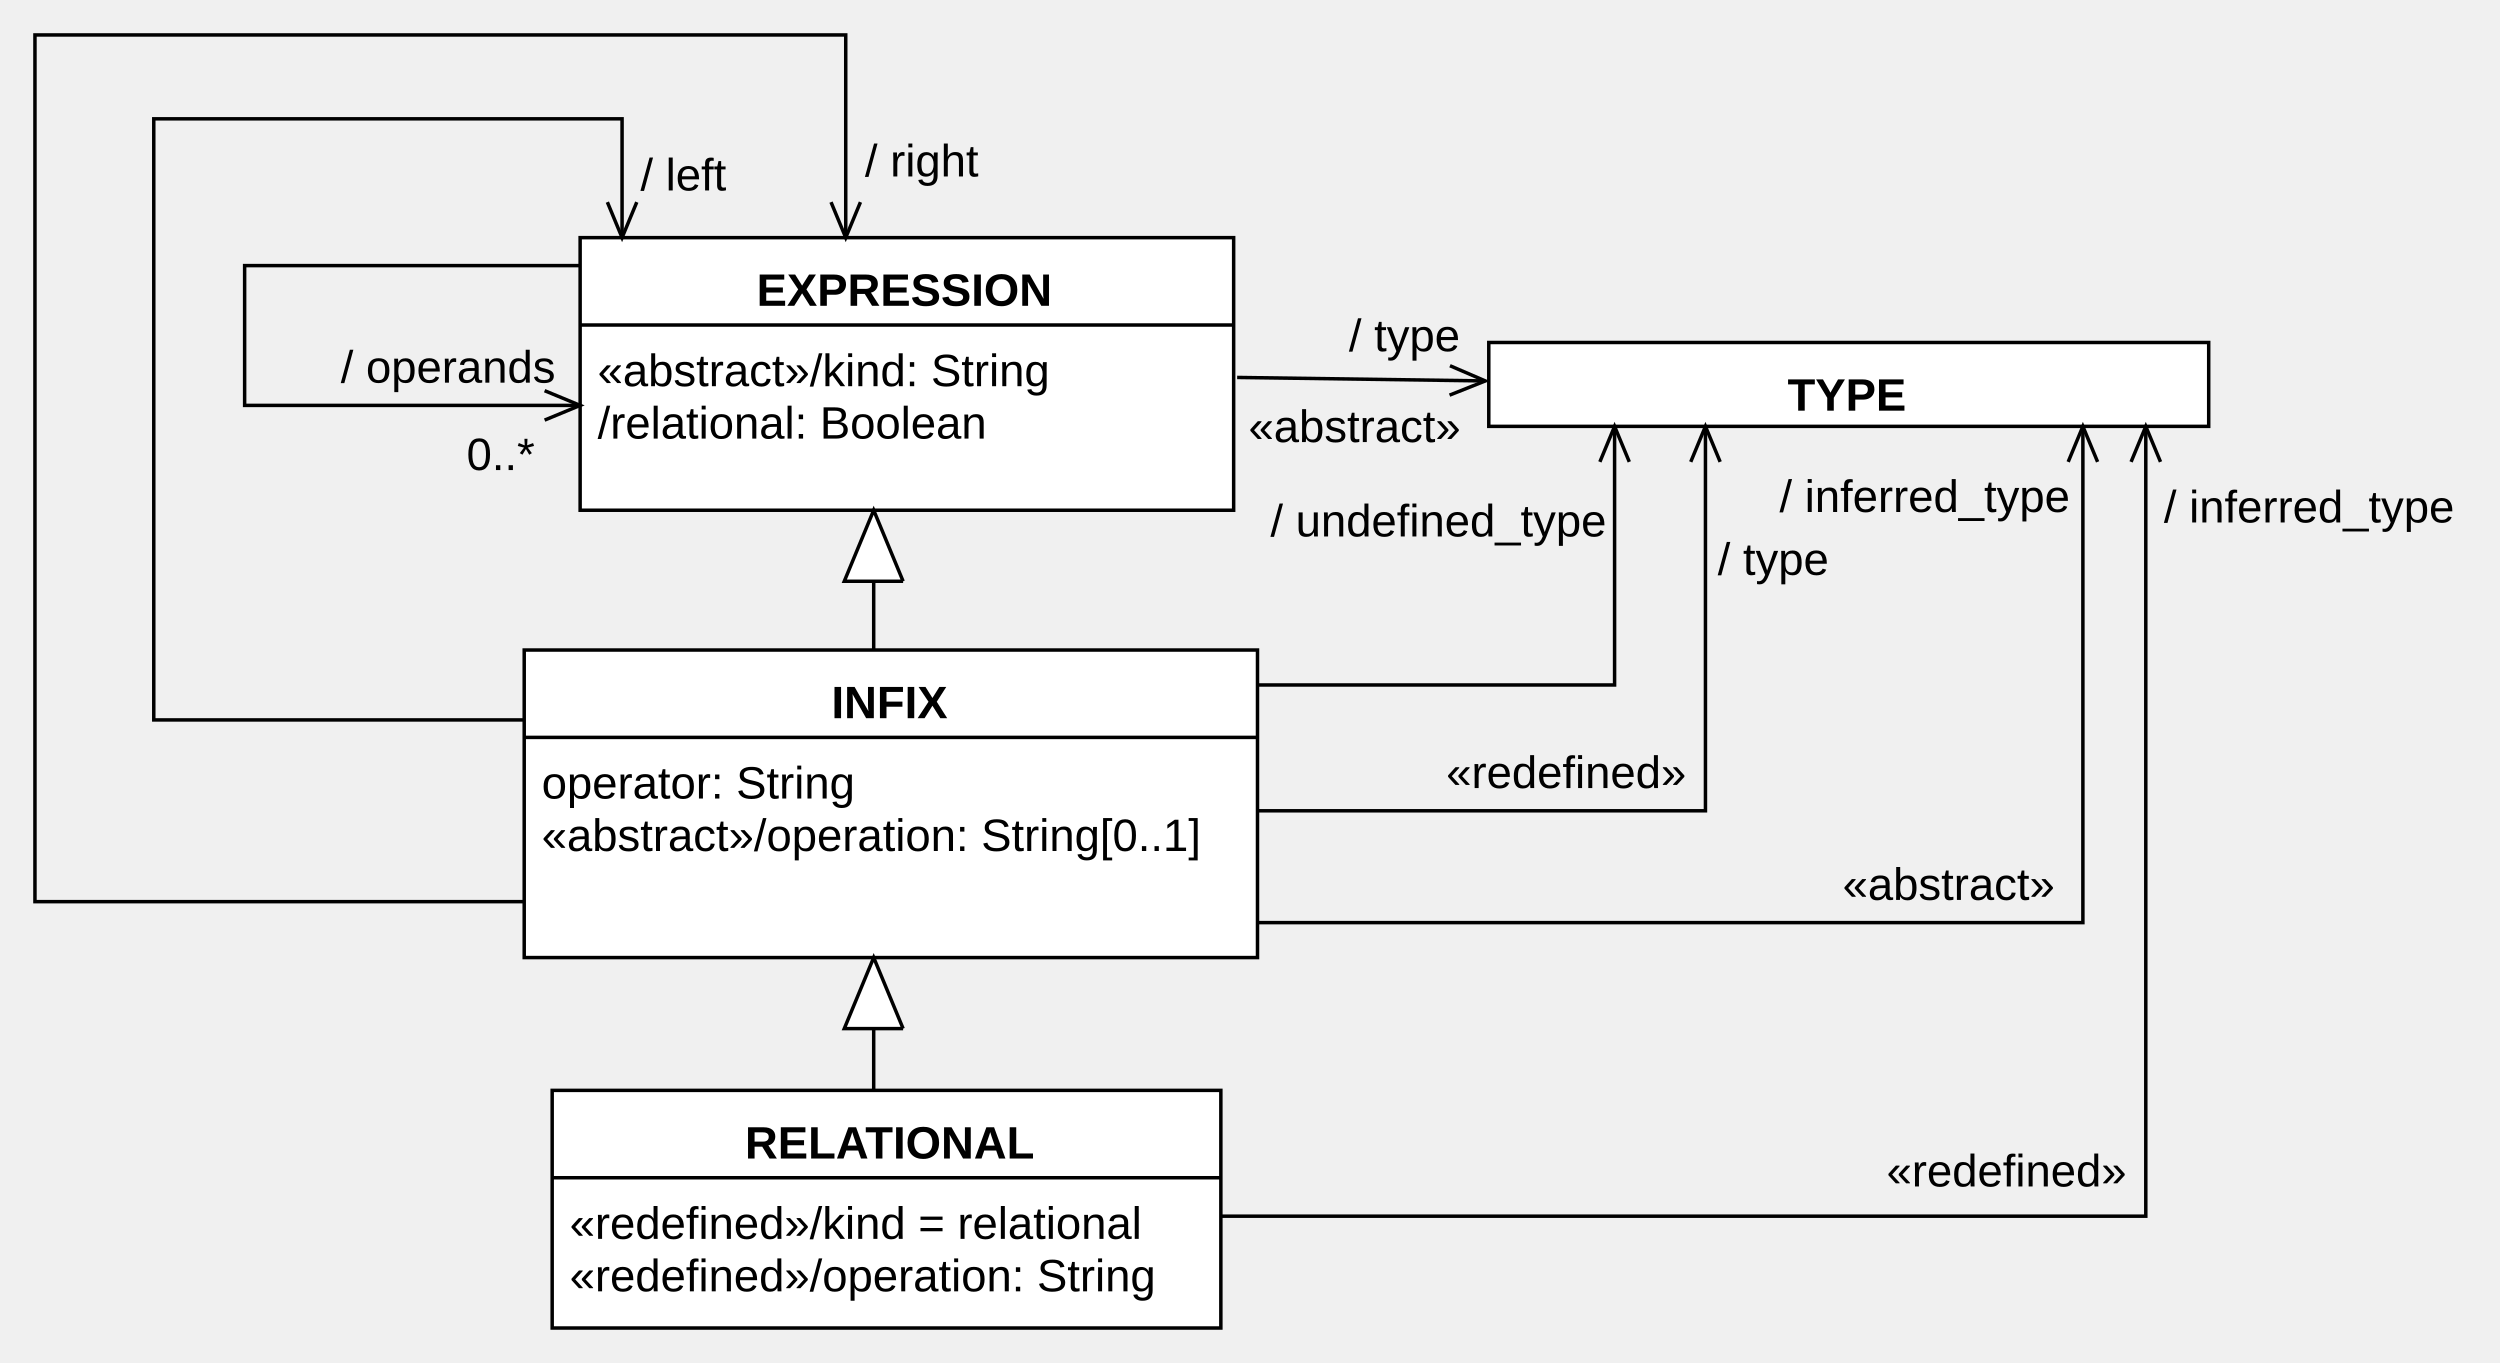
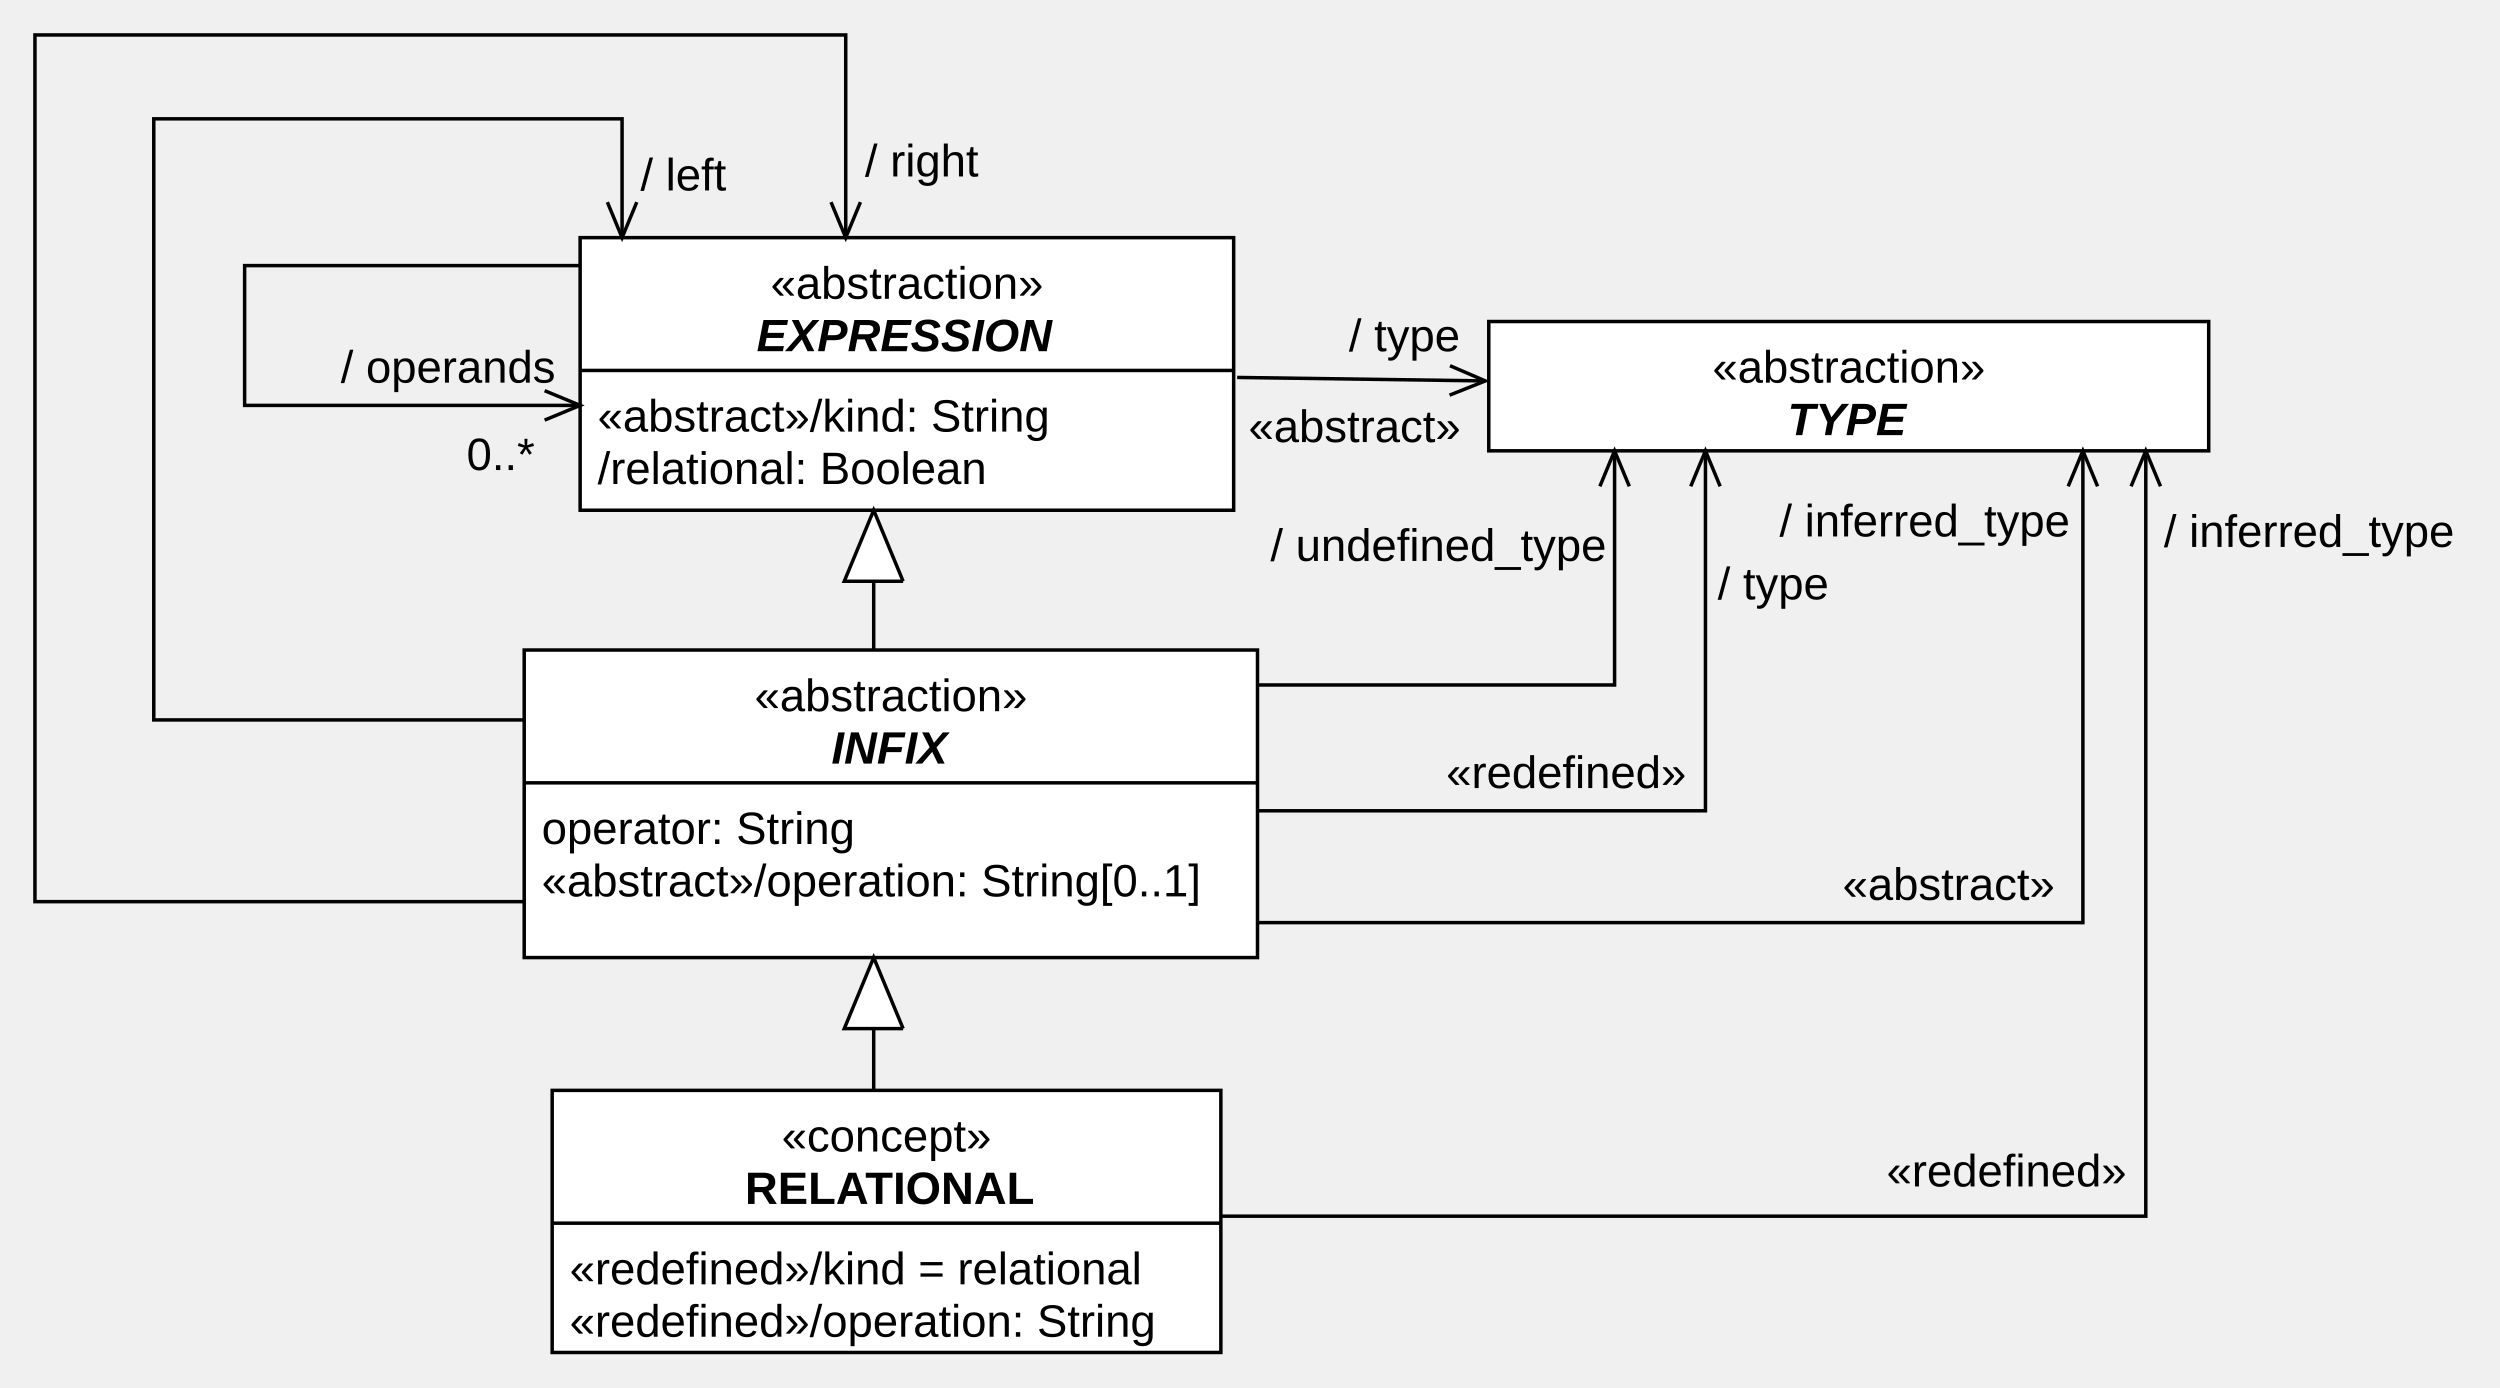
- <svg xmlns="http://www.w3.org/2000/svg" version="1.1" width="715.353" height="390">
+ <svg xmlns="http://www.w3.org/2000/svg" version="1.1" width="715.353" height="397">
  <defs />
  <g>
    <g transform="translate(-38,-14) scale(1,1)">
      <rect fill="#ffffff" stroke="none" x="204" y="82" width="187" height="78" />
    </g>
    <g transform="translate(-38,-14) scale(1,1)">
      <path fill="none" stroke="#000000" d="M 204 82 L 391 82 L 391 160 L 204 160 L 204 82 Z Z" stroke-miterlimit="10" />
    </g>
    <g transform="translate(-38,-14) scale(1,1)">
-       <path fill="none" stroke="#000000" d="M 204 107 L 391 107" stroke-miterlimit="10" />
-     </g>
-     <g transform="translate(-38,-14) scale(1,1)">
-       <g>
-         <path fill="none" stroke="none" />
-         <text fill="#000000" stroke="none" font-family="Arial" font-size="13px" font-style="normal" font-weight="bold" text-decoration="none" x="254.5" y="101.5">EXPRESSION</text>
-       </g>
-     </g>
-     <g transform="translate(-38,-14) scale(1,1)">
-       <g>
-         <path fill="none" stroke="none" />
-         <text fill="#000000" stroke="none" font-family="Arial" font-size="13px" font-style="normal" font-weight="normal" text-decoration="none" x="209" y="124.5">«abstract»/kind: String</text>
-       </g>
-     </g>
-     <g transform="translate(-38,-14) scale(1,1)">
-       <g>
-         <path fill="none" stroke="none" />
-         <text fill="#000000" stroke="none" font-family="Arial" font-size="13px" font-style="normal" font-weight="normal" text-decoration="none" x="209" y="139.5">/relational: Boolean</text>
-       </g>
-     </g>
-     <g transform="translate(-38,-14) scale(1,1)">
-       <rect fill="#ffffff" stroke="none" x="464" y="112" width="206" height="24" />
-     </g>
-     <g transform="translate(-38,-14) scale(1,1)">
-       <path fill="none" stroke="#000000" d="M 464 112 L 670 112 L 670 136 L 464 136 L 464 112 Z Z" stroke-miterlimit="10" />
-     </g>
-     <g transform="translate(-38,-14) scale(1,1)">
-       <g>
-         <path fill="none" stroke="none" />
-         <text fill="#000000" stroke="none" font-family="Arial" font-size="13px" font-style="normal" font-weight="bold" text-decoration="none" x="549.5" y="131.5">TYPE</text>
+       <path fill="none" stroke="#000000" d="M 204 120 L 391 120" stroke-miterlimit="10" />
+     </g>
+     <g transform="translate(-38,-14) scale(1,1)">
+       <g>
+         <path fill="none" stroke="none" />
+         <text fill="#000000" stroke="none" font-family="Arial" font-size="13px" font-style="normal" font-weight="normal" text-decoration="none" x="258.5" y="99.5">«abstraction»</text>
+       </g>
+     </g>
+     <g transform="translate(-38,-14) scale(1,1)">
+       <g>
+         <path fill="none" stroke="none" />
+         <text fill="#000000" stroke="none" font-family="Arial" font-size="13px" font-style="italic" font-weight="bold" text-decoration="none" x="254.5" y="114.5">EXPRESSION</text>
+       </g>
+     </g>
+     <g transform="translate(-38,-14) scale(1,1)">
+       <g>
+         <path fill="none" stroke="none" />
+         <text fill="#000000" stroke="none" font-family="Arial" font-size="13px" font-style="normal" font-weight="normal" text-decoration="none" x="209" y="137.5">«abstract»/kind: String</text>
+       </g>
+     </g>
+     <g transform="translate(-38,-14) scale(1,1)">
+       <g>
+         <path fill="none" stroke="none" />
+         <text fill="#000000" stroke="none" font-family="Arial" font-size="13px" font-style="normal" font-weight="normal" text-decoration="none" x="209" y="152.5">/relational: Boolean</text>
+       </g>
+     </g>
+     <g transform="translate(-38,-14) scale(1,1)">
+       <rect fill="#ffffff" stroke="none" x="464" y="106" width="206" height="37" />
+     </g>
+     <g transform="translate(-38,-14) scale(1,1)">
+       <path fill="none" stroke="#000000" d="M 464 106 L 670 106 L 670 143 L 464 143 L 464 106 Z Z" stroke-miterlimit="10" />
+     </g>
+     <g transform="translate(-38,-14) scale(1,1)">
+       <g>
+         <path fill="none" stroke="none" />
+         <text fill="#000000" stroke="none" font-family="Arial" font-size="13px" font-style="normal" font-weight="normal" text-decoration="none" x="528" y="123.5">«abstraction»</text>
+       </g>
+     </g>
+     <g transform="translate(-38,-14) scale(1,1)">
+       <g>
+         <path fill="none" stroke="none" />
+         <text fill="#000000" stroke="none" font-family="Arial" font-size="13px" font-style="italic" font-weight="bold" text-decoration="none" x="549.5" y="138.5">TYPE</text>
      </g>
    </g>
    <g transform="translate(-38,-14) scale(1,1)">
      <path fill="none" stroke="#000000" d="M 392 122 L 463 123" stroke-miterlimit="10" />
    </g>
    <g transform="translate(-38,-14) scale(1,1)">
      <path fill="none" stroke="#000000" d="M 452.779 127.066 L 463 123 L 452.898 118.648" stroke-miterlimit="10" />
    </g>
    <g transform="translate(-38,-14) scale(1,1)">
      <g>
        <path fill="none" stroke="none" />
        <text fill="#000000" stroke="none" font-family="Arial" font-size="13px" font-style="normal" font-weight="normal" text-decoration="none" x="395.246" y="140.5">«abstract»</text>
      </g>
    </g>
    <g transform="translate(-38,-14) scale(1,1)">
      <g>
        <path fill="none" stroke="none" />
        <text fill="#000000" stroke="none" font-family="Arial" font-size="13px" font-style="normal" font-weight="normal" text-decoration="none" x="423.97" y="114.5">/ type</text>
      </g>
    </g>
    <g transform="translate(-38,-14) scale(1,1)">
      <path fill="none" stroke="#000000" d="M 204 90 L 108 90 L 108 130 L 204 130" stroke-miterlimit="10" />
    </g>
    <g transform="translate(-38,-14) scale(1,1)">
      <path fill="none" stroke="#000000" d="M 193.837 134.21 L 204 130 L 193.837 125.79" stroke-miterlimit="10" />
    </g>
    <g transform="translate(-38,-14) scale(1,1)">
      <g>
        <path fill="none" stroke="none" />
        <text fill="#000000" stroke="none" font-family="Arial" font-size="13px" font-style="normal" font-weight="normal" text-decoration="none" x="135.5" y="123.5">/ operands</text>
      </g>
    </g>
    <g transform="translate(-38,-14) scale(1,1)">
      <g>
        <path fill="none" stroke="none" />
        <text fill="#000000" stroke="none" font-family="Arial" font-size="13px" font-style="normal" font-weight="normal" text-decoration="none" x="171.5" y="148.5">0..*</text>
      </g>
    </g>
    <g transform="translate(-38,-14) scale(1,1)">
      <rect fill="#ffffff" stroke="none" x="188" y="200" width="209.821" height="88" />
    </g>
    <g transform="translate(-38,-14) scale(1,1)">
      <path fill="none" stroke="#000000" d="M 188 200 L 397.821 200 L 397.821 288 L 188 288 L 188 200 Z Z" stroke-miterlimit="10" />
    </g>
    <g transform="translate(-38,-14) scale(1,1)">
-       <path fill="none" stroke="#000000" d="M 188 225 L 397.821 225" stroke-miterlimit="10" />
-     </g>
-     <g transform="translate(-38,-14) scale(1,1)">
-       <g>
-         <path fill="none" stroke="none" />
-         <text fill="#000000" stroke="none" font-family="Arial" font-size="13px" font-style="normal" font-weight="bold" text-decoration="none" x="275.91" y="219.5">INFIX</text>
-       </g>
-     </g>
-     <g transform="translate(-38,-14) scale(1,1)">
-       <g>
-         <path fill="none" stroke="none" />
-         <text fill="#000000" stroke="none" font-family="Arial" font-size="13px" font-style="normal" font-weight="normal" text-decoration="none" x="193" y="242.5">operator: String</text>
-       </g>
-     </g>
-     <g transform="translate(-38,-14) scale(1,1)">
-       <g>
-         <path fill="none" stroke="none" />
-         <text fill="#000000" stroke="none" font-family="Arial" font-size="13px" font-style="normal" font-weight="normal" text-decoration="none" x="193" y="257.5">«abstract»/operation: String[0..1]</text>
+       <path fill="none" stroke="#000000" d="M 188 238 L 397.821 238" stroke-miterlimit="10" />
+     </g>
+     <g transform="translate(-38,-14) scale(1,1)">
+       <g>
+         <path fill="none" stroke="none" />
+         <text fill="#000000" stroke="none" font-family="Arial" font-size="13px" font-style="normal" font-weight="normal" text-decoration="none" x="253.91" y="217.5">«abstraction»</text>
+       </g>
+     </g>
+     <g transform="translate(-38,-14) scale(1,1)">
+       <g>
+         <path fill="none" stroke="none" />
+         <text fill="#000000" stroke="none" font-family="Arial" font-size="13px" font-style="italic" font-weight="bold" text-decoration="none" x="275.91" y="232.5">INFIX</text>
+       </g>
+     </g>
+     <g transform="translate(-38,-14) scale(1,1)">
+       <g>
+         <path fill="none" stroke="none" />
+         <text fill="#000000" stroke="none" font-family="Arial" font-size="13px" font-style="normal" font-weight="normal" text-decoration="none" x="193" y="255.5">operator: String</text>
+       </g>
+     </g>
+     <g transform="translate(-38,-14) scale(1,1)">
+       <g>
+         <path fill="none" stroke="none" />
+         <text fill="#000000" stroke="none" font-family="Arial" font-size="13px" font-style="normal" font-weight="normal" text-decoration="none" x="193" y="270.5">«abstract»/operation: String[0..1]</text>
      </g>
    </g>
    <g transform="translate(-38,-14) scale(1,1)">
      <path fill="none" stroke="#000000" d="M 288 200 L 288 160" stroke-miterlimit="10" />
    </g>
    <g transform="translate(-38,-14) scale(1,1)">
      <path fill="#FFFFFF" stroke="none" d="M 296.419 180.325 L 288 160 L 279.581 180.325" />
    </g>
    <g transform="translate(-38,-14) scale(1,1)">
      <path fill="none" stroke="#000000" d="M 296.419 180.325 L 288 160 L 279.581 180.325 L 296.419 180.325" stroke-miterlimit="10" />
    </g>
    <g transform="translate(-38,-14) scale(1,1)">
-       <path fill="none" stroke="#000000" d="M 387 362 L 652 362 L 652 136" stroke-miterlimit="10" />
-     </g>
-     <g transform="translate(-38,-14) scale(1,1)">
-       <path fill="none" stroke="#000000" d="M 656.21 146.163 L 652 136 L 647.79 146.163" stroke-miterlimit="10" />
+       <path fill="none" stroke="#000000" d="M 387 362 L 652 362 L 652 143" stroke-miterlimit="10" />
+     </g>
+     <g transform="translate(-38,-14) scale(1,1)">
+       <path fill="none" stroke="#000000" d="M 656.21 153.163 L 652 143 L 647.79 153.163" stroke-miterlimit="10" />
    </g>
    <g transform="translate(-38,-14) scale(1,1)">
      <g>
        <path fill="none" stroke="none" />
        <text fill="#000000" stroke="none" font-family="Arial" font-size="13px" font-style="normal" font-weight="normal" text-decoration="none" x="577.82" y="353.5">«redefined»</text>
      </g>
    </g>
    <g transform="translate(-38,-14) scale(1,1)">
      <g>
        <path fill="none" stroke="none" />
-         <text fill="#000000" stroke="none" font-family="Arial" font-size="13px" font-style="normal" font-weight="normal" text-decoration="none" x="657.176" y="163.5">/ inferred_type</text>
+         <text fill="#000000" stroke="none" font-family="Arial" font-size="13px" font-style="normal" font-weight="normal" text-decoration="none" x="657.176" y="170.5">/ inferred_type</text>
      </g>
    </g>
    <g transform="translate(-38,-14) scale(1,1)">
      <path fill="none" stroke="#000000" d="M 188 220 L 82 220 L 82 48 L 216 48 L 216 82" stroke-miterlimit="10" />
    </g>
    <g transform="translate(-38,-14) scale(1,1)">
      <path fill="none" stroke="#000000" d="M 211.79 71.837 L 216 82 L 220.21 71.837" stroke-miterlimit="10" />
    </g>
    <g transform="translate(-38,-14) scale(1,1)">
      <g>
        <path fill="none" stroke="none" />
        <text fill="#000000" stroke="none" font-family="Arial" font-size="13px" font-style="normal" font-weight="normal" text-decoration="none" x="221.252" y="68.5">/ left</text>
      </g>
    </g>
    <g transform="translate(-38,-14) scale(1,1)">
      <path fill="none" stroke="#000000" d="M 188 272 L 48 272 L 48 24 L 280 24 L 280 82" stroke-miterlimit="10" />
    </g>
    <g transform="translate(-38,-14) scale(1,1)">
      <path fill="none" stroke="#000000" d="M 275.79 71.837 L 280 82 L 284.21 71.837" stroke-miterlimit="10" />
    </g>
    <g transform="translate(-38,-14) scale(1,1)">
      <g>
        <path fill="none" stroke="none" />
        <text fill="#000000" stroke="none" font-family="Arial" font-size="13px" font-style="normal" font-weight="normal" text-decoration="none" x="285.488" y="64.5">/ right</text>
      </g>
    </g>
    <g transform="translate(-38,-14) scale(1,1)">
-       <rect fill="#ffffff" stroke="none" x="196" y="326" width="191.336" height="68" />
-     </g>
-     <g transform="translate(-38,-14) scale(1,1)">
-       <path fill="none" stroke="#000000" d="M 196 326 L 387.336 326 L 387.336 394 L 196 394 L 196 326 Z Z" stroke-miterlimit="10" />
-     </g>
-     <g transform="translate(-38,-14) scale(1,1)">
-       <path fill="none" stroke="#000000" d="M 196 351 L 387.336 351" stroke-miterlimit="10" />
-     </g>
-     <g transform="translate(-38,-14) scale(1,1)">
-       <g>
-         <path fill="none" stroke="none" />
-         <text fill="#000000" stroke="none" font-family="Arial" font-size="13px" font-style="normal" font-weight="bold" text-decoration="none" x="251.168" y="345.5">RELATIONAL</text>
-       </g>
-     </g>
-     <g transform="translate(-38,-14) scale(1,1)">
-       <g>
-         <path fill="none" stroke="none" />
-         <text fill="#000000" stroke="none" font-family="Arial" font-size="13px" font-style="normal" font-weight="normal" text-decoration="none" x="201" y="368.5">«redefined»/kind = relational</text>
-       </g>
-     </g>
-     <g transform="translate(-38,-14) scale(1,1)">
-       <g>
-         <path fill="none" stroke="none" />
-         <text fill="#000000" stroke="none" font-family="Arial" font-size="13px" font-style="normal" font-weight="normal" text-decoration="none" x="201" y="383.5">«redefined»/operation: String</text>
-       </g>
-     </g>
-     <g transform="translate(-38,-14) scale(1,1)">
-       <path fill="none" stroke="#000000" d="M 398 210 L 500 210 L 500 136" stroke-miterlimit="10" />
-     </g>
-     <g transform="translate(-38,-14) scale(1,1)">
-       <path fill="none" stroke="#000000" d="M 504.21 146.163 L 500 136 L 495.79 146.163" stroke-miterlimit="10" />
-     </g>
-     <g transform="translate(-38,-14) scale(1,1)">
-       <g>
-         <path fill="none" stroke="none" />
-         <text fill="#000000" stroke="none" font-family="Arial" font-size="13px" font-style="normal" font-weight="normal" text-decoration="none" x="401.516" y="167.5">/ undefined_type</text>
+       <rect fill="#ffffff" stroke="none" x="196" y="326" width="191.336" height="75" />
+     </g>
+     <g transform="translate(-38,-14) scale(1,1)">
+       <path fill="none" stroke="#000000" d="M 196 326 L 387.336 326 L 387.336 401 L 196 401 L 196 326 Z Z" stroke-miterlimit="10" />
+     </g>
+     <g transform="translate(-38,-14) scale(1,1)">
+       <path fill="none" stroke="#000000" d="M 196 364 L 387.336 364" stroke-miterlimit="10" />
+     </g>
+     <g transform="translate(-38,-14) scale(1,1)">
+       <g>
+         <path fill="none" stroke="none" />
+         <text fill="#000000" stroke="none" font-family="Arial" font-size="13px" font-style="normal" font-weight="normal" text-decoration="none" x="261.668" y="343.5">«concept»</text>
+       </g>
+     </g>
+     <g transform="translate(-38,-14) scale(1,1)">
+       <g>
+         <path fill="none" stroke="none" />
+         <text fill="#000000" stroke="none" font-family="Arial" font-size="13px" font-style="normal" font-weight="bold" text-decoration="none" x="251.168" y="358.5">RELATIONAL</text>
+       </g>
+     </g>
+     <g transform="translate(-38,-14) scale(1,1)">
+       <g>
+         <path fill="none" stroke="none" />
+         <text fill="#000000" stroke="none" font-family="Arial" font-size="13px" font-style="normal" font-weight="normal" text-decoration="none" x="201" y="381.5">«redefined»/kind = relational</text>
+       </g>
+     </g>
+     <g transform="translate(-38,-14) scale(1,1)">
+       <g>
+         <path fill="none" stroke="none" />
+         <text fill="#000000" stroke="none" font-family="Arial" font-size="13px" font-style="normal" font-weight="normal" text-decoration="none" x="201" y="396.5">«redefined»/operation: String</text>
+       </g>
+     </g>
+     <g transform="translate(-38,-14) scale(1,1)">
+       <path fill="none" stroke="#000000" d="M 398 210 L 500 210 L 500 143" stroke-miterlimit="10" />
+     </g>
+     <g transform="translate(-38,-14) scale(1,1)">
+       <path fill="none" stroke="#000000" d="M 504.21 153.163 L 500 143 L 495.79 153.163" stroke-miterlimit="10" />
+     </g>
+     <g transform="translate(-38,-14) scale(1,1)">
+       <g>
+         <path fill="none" stroke="none" />
+         <text fill="#000000" stroke="none" font-family="Arial" font-size="13px" font-style="normal" font-weight="normal" text-decoration="none" x="401.516" y="174.5">/ undefined_type</text>
      </g>
    </g>
    <g transform="translate(-38,-14) scale(1,1)">
      <path fill="none" stroke="#000000" d="M 288 326 L 288 288" stroke-miterlimit="10" />
    </g>
    <g transform="translate(-38,-14) scale(1,1)">
      <path fill="#FFFFFF" stroke="none" d="M 296.419 308.325 L 288 288 L 279.581 308.325" />
    </g>
    <g transform="translate(-38,-14) scale(1,1)">
      <path fill="none" stroke="#000000" d="M 296.419 308.325 L 288 288 L 279.581 308.325 L 296.419 308.325" stroke-miterlimit="10" />
    </g>
    <g transform="translate(-38,-14) scale(1,1)">
-       <path fill="none" stroke="#000000" d="M 398 246 L 526 246 L 526 136" stroke-miterlimit="10" />
-     </g>
-     <g transform="translate(-38,-14) scale(1,1)">
-       <path fill="none" stroke="#000000" d="M 530.21 146.163 L 526 136 L 521.79 146.163" stroke-miterlimit="10" />
+       <path fill="none" stroke="#000000" d="M 398 246 L 526 246 L 526 143" stroke-miterlimit="10" />
+     </g>
+     <g transform="translate(-38,-14) scale(1,1)">
+       <path fill="none" stroke="#000000" d="M 530.21 153.163 L 526 143 L 521.79 153.163" stroke-miterlimit="10" />
    </g>
    <g transform="translate(-38,-14) scale(1,1)">
      <g>
        <path fill="none" stroke="none" />
        <text fill="#000000" stroke="none" font-family="Arial" font-size="13px" font-style="normal" font-weight="normal" text-decoration="none" x="451.82" y="239.5">«redefined»</text>
      </g>
    </g>
    <g transform="translate(-38,-14) scale(1,1)">
      <g>
        <path fill="none" stroke="none" />
-         <text fill="#000000" stroke="none" font-family="Arial" font-size="13px" font-style="normal" font-weight="normal" text-decoration="none" x="529.5" y="178.5">/ type</text>
-       </g>
-     </g>
-     <g transform="translate(-38,-14) scale(1,1)">
-       <path fill="none" stroke="#000000" d="M 398 278 L 634 278 L 634 136" stroke-miterlimit="10" />
-     </g>
-     <g transform="translate(-38,-14) scale(1,1)">
-       <path fill="none" stroke="#000000" d="M 638.21 146.163 L 634 136 L 629.79 146.163" stroke-miterlimit="10" />
+         <text fill="#000000" stroke="none" font-family="Arial" font-size="13px" font-style="normal" font-weight="normal" text-decoration="none" x="529.5" y="185.5">/ type</text>
+       </g>
+     </g>
+     <g transform="translate(-38,-14) scale(1,1)">
+       <path fill="none" stroke="#000000" d="M 398 278 L 634 278 L 634 143" stroke-miterlimit="10" />
+     </g>
+     <g transform="translate(-38,-14) scale(1,1)">
+       <path fill="none" stroke="#000000" d="M 638.21 153.163 L 634 143 L 629.79 153.163" stroke-miterlimit="10" />
    </g>
    <g transform="translate(-38,-14) scale(1,1)">
      <g>
        <path fill="none" stroke="none" />
        <text fill="#000000" stroke="none" font-family="Arial" font-size="13px" font-style="normal" font-weight="normal" text-decoration="none" x="565.246" y="271.5">«abstract»</text>
      </g>
    </g>
    <g transform="translate(-38,-14) scale(1,1)">
      <g>
        <path fill="none" stroke="none" />
-         <text fill="#000000" stroke="none" font-family="Arial" font-size="13px" font-style="normal" font-weight="normal" text-decoration="none" x="547.176" y="160.5">/ inferred_type</text>
+         <text fill="#000000" stroke="none" font-family="Arial" font-size="13px" font-style="normal" font-weight="normal" text-decoration="none" x="547.176" y="167.5">/ inferred_type</text>
      </g>
    </g>
  </g>
</svg>
